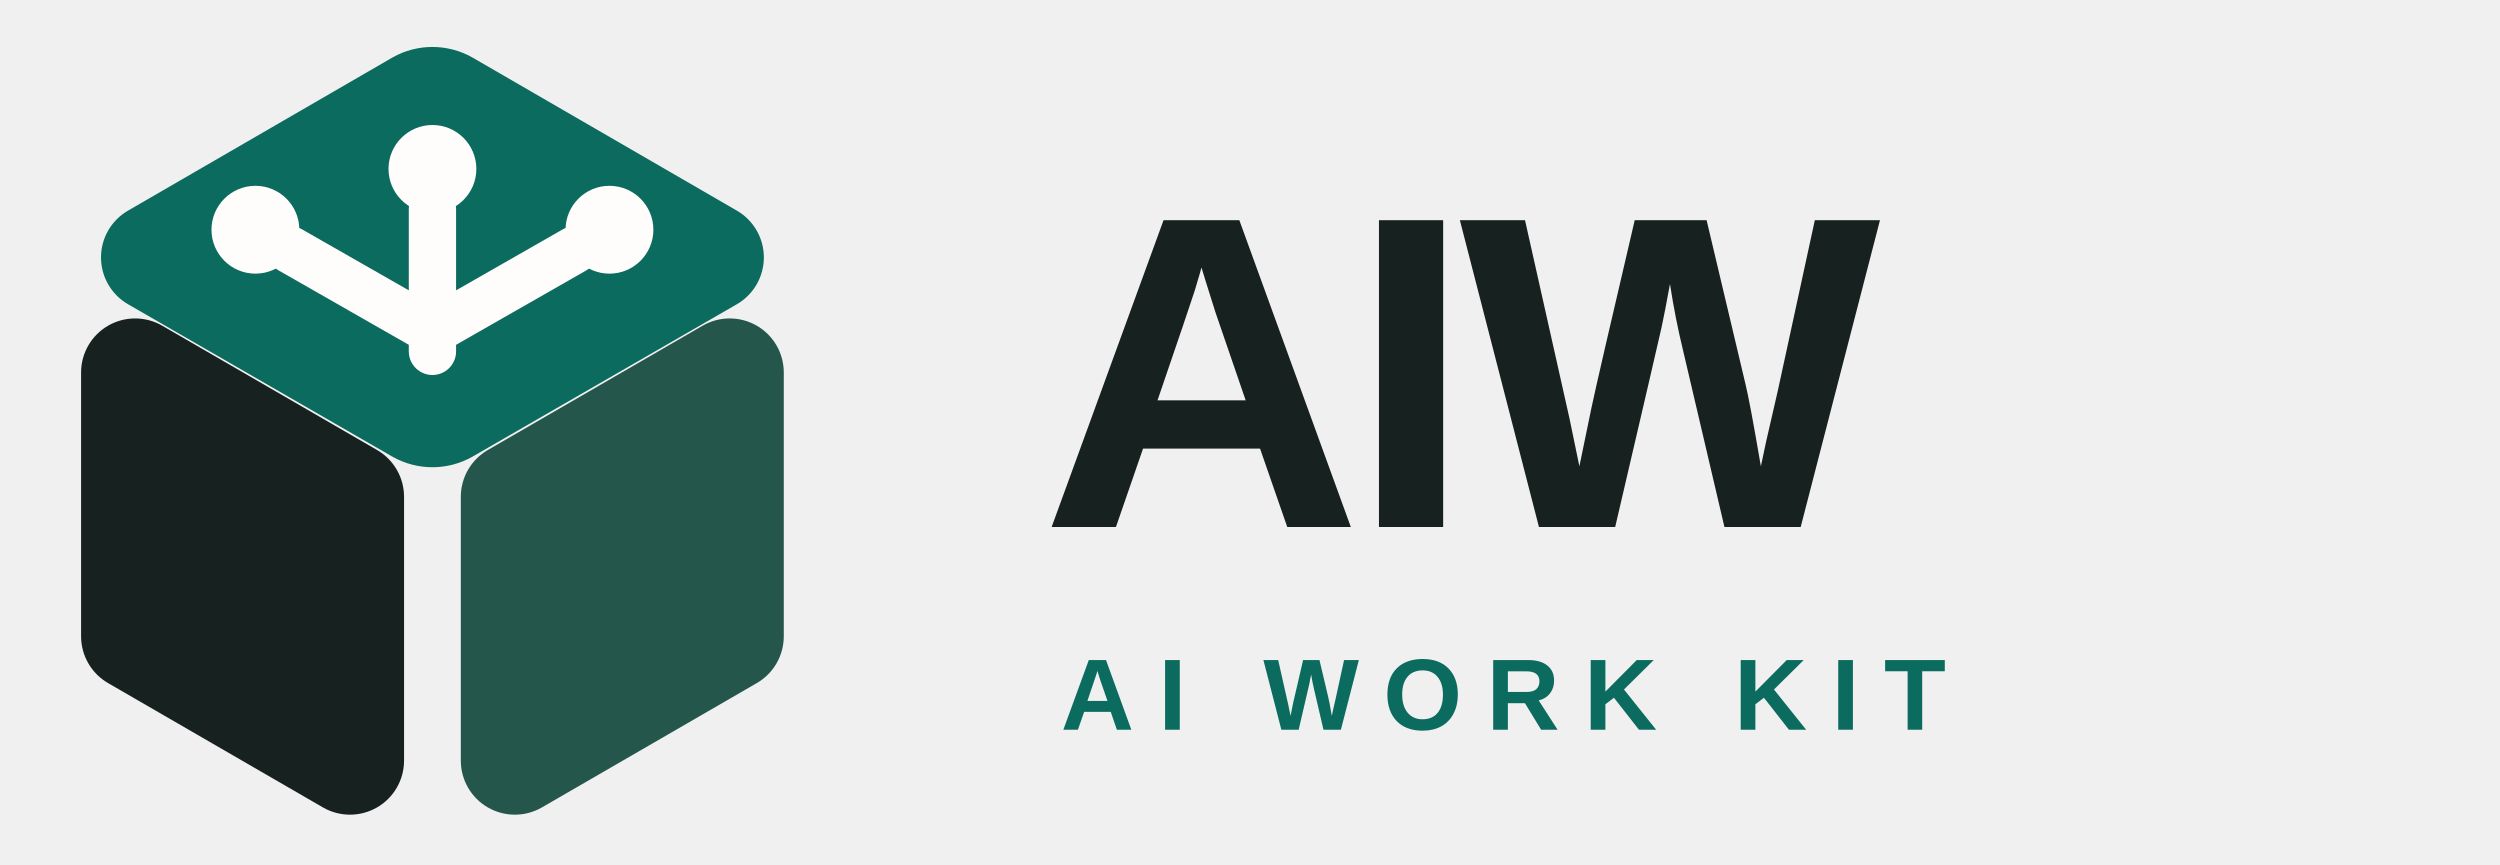
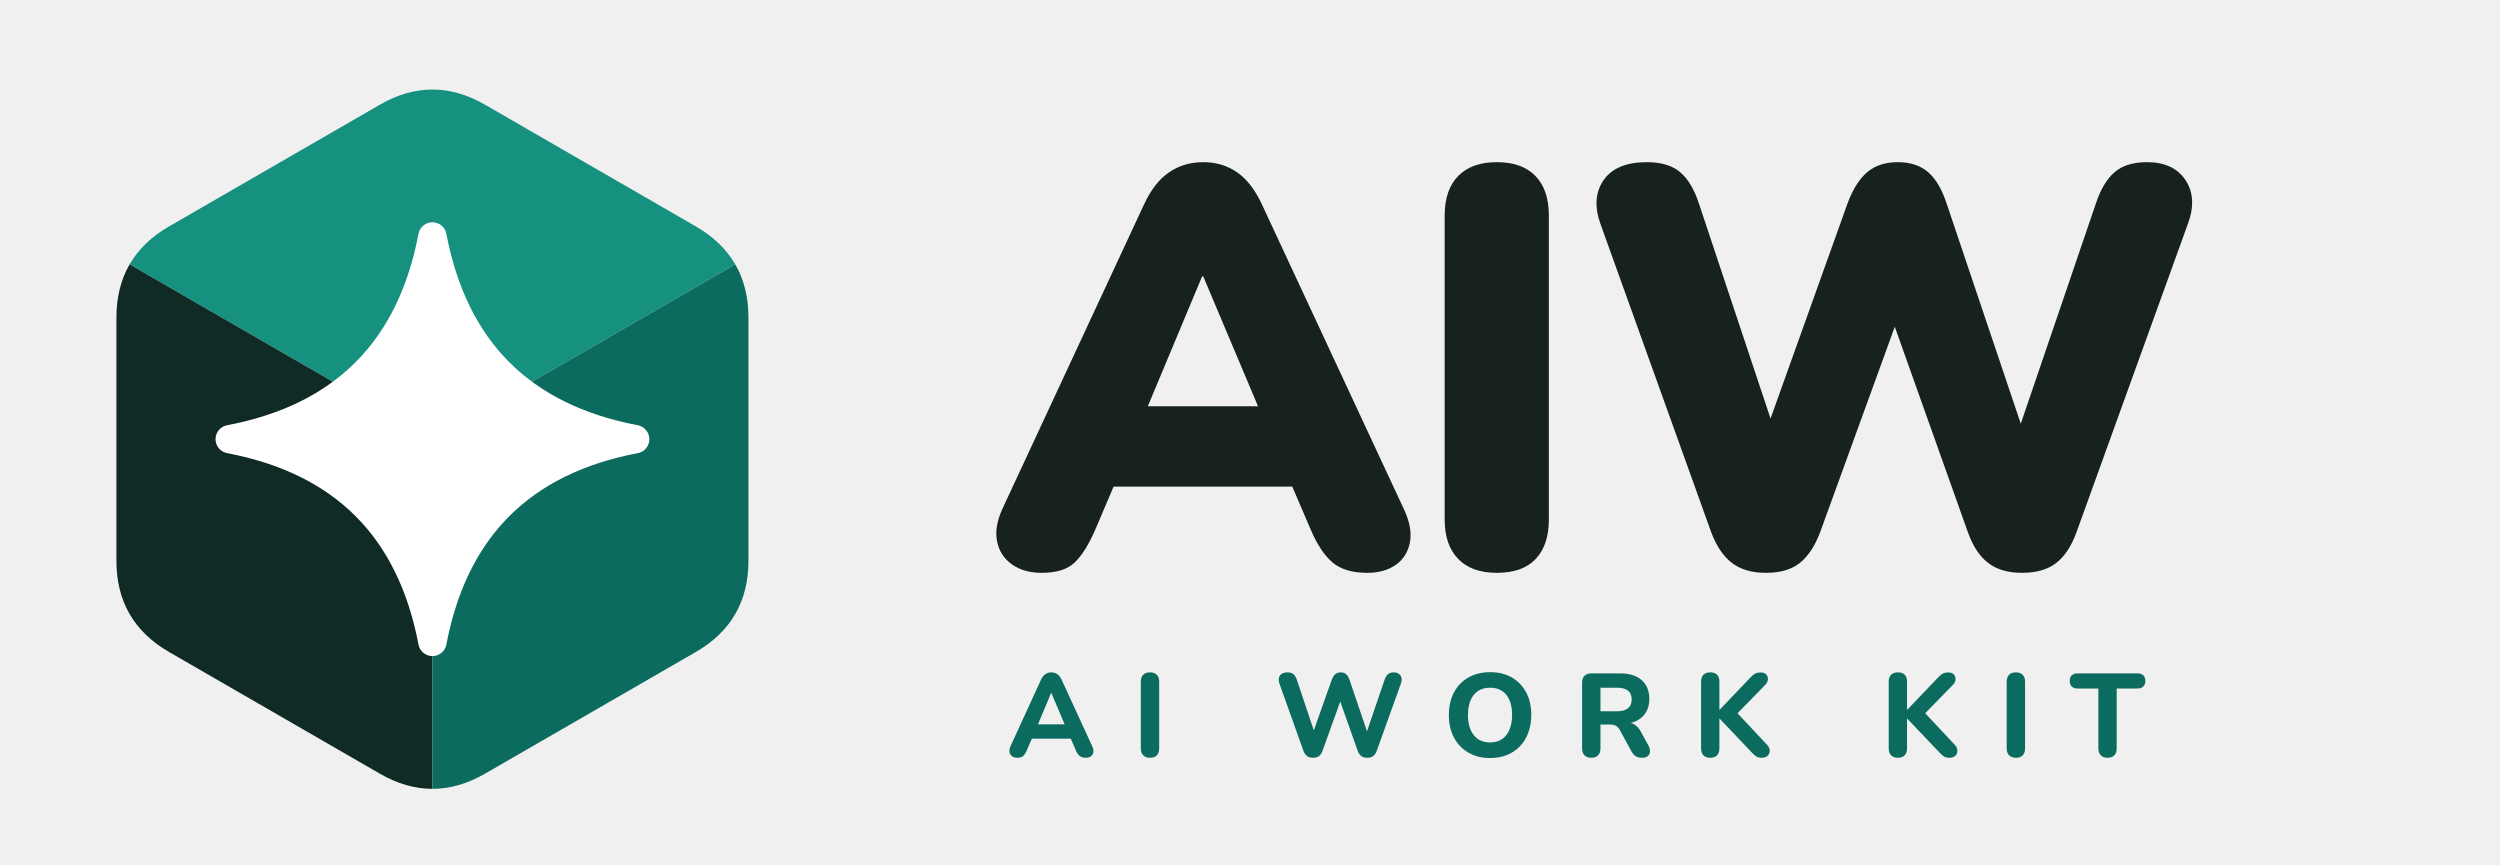
<svg xmlns="http://www.w3.org/2000/svg" width="370" height="128" viewBox="0 0 370 128" role="img">
-   <path fill="#0B6B5E" d="M58.1 8.5a12 12 0 0 1 11.8 0l39.2 22.7a8 8 0 0 1 0 13.8L69.9 67.6a12 12 0 0 1-11.8 0L18.9 45a8 8 0 0 1 0-13.8L58.1 8.5Z" />
-   <path fill="#17211F" d="M12 55.1a8 8 0 0 1 12-6.9l31.8 18.4a8 8 0 0 1 4 6.9v39.1a8 8 0 0 1-12 6.9L16 101.1a8 8 0 0 1-4-6.9V55.1Z" />
-   <path fill="#24564B" d="M68.2 73.5a8 8 0 0 1 4-6.9L104 48.2a8 8 0 0 1 12 6.9v39.1a8 8 0 0 1-4 6.9l-31.8 18.4a8 8 0 0 1-12-6.9V73.5Z" />
-   <g fill="none" stroke="#FFFDFC" stroke-linecap="round" stroke-linejoin="round" stroke-width="7">
-     <path d="M64 52V31M64 49 43 37M64 49l21-12" />
+   <clipPath id="c">
+     <path d="M56.21,15.50 Q64.00,11.00 71.79,15.50 L102.97,33.50 Q110.77,38.00 110.77,47.00 L110.77,83.00 Q110.77,92.00 102.97,96.50 L71.79,114.50 Q64.00,119.00 56.21,114.50 L25.03,96.50 Q17.23,92.00 17.23,83.00 L17.23,47.00 Q17.23,38.00 25.03,33.50 Z" />
+   </clipPath>
+   <g clip-path="url(#c)">
+     <polygon points="64.00,11.00 110.77,38.00 64.00,65.00 17.23,38.00" fill="#17917f" />
+     <polygon points="17.23,38.00 64.00,65.00 64.00,119.00 17.23,92.00" fill="#102a26" />
+     <polygon points="64.00,65.00 110.77,38.00 110.77,92.00 64.00,119.00" fill="#0b6b5e" />
  </g>
-   <g fill="#FFFDFC">
-     <circle cx="64" cy="25" r="6.5" />
-     <circle cx="37.8" cy="34" r="6.5" />
-     <circle cx="90.2" cy="34" r="6.5" />
-   </g>
-   <text x="154" y="78" font-family="Arial, Helvetica, sans-serif" font-size="66" font-weight="800" letter-spacing="-2" fill="#17211F">AIW</text>
-   <text x="157" y="108" font-family="Arial, Helvetica, sans-serif" font-size="15" font-weight="700" letter-spacing="3.6" fill="#0B6B5E">AI WORK KIT</text>
+   <path d="M64,35 Q68.80,60.20 94,65 Q68.80,69.80 64,95 Q59.20,69.80 34,65 Q59.20,60.20 64,35 Z" fill="#ffffff" stroke="#ffffff" stroke-width="4.2" stroke-linejoin="round" />
+   <path d="M154.18 84.78Q151.52 84.78 149.77 83.53Q148.01 82.29 147.57 80.14Q147.13 78 148.35 75.32L169.29 30.31Q170.81 27.01 173.01 25.51Q175.21 24 178.08 24Q180.93 24 183.1 25.51Q185.27 27.01 186.79 30.31L207.76 75.32Q209.06 78.05 208.68 80.21Q208.29 82.37 206.6 83.58Q204.92 84.78 202.34 84.78Q199.03 84.78 197.21 83.24Q195.4 81.71 193.97 78.34L189.42 67.74L195.35 72.02H160.7L166.63 67.74L162.12 78.34Q160.65 81.74 159.04 83.26Q157.44 84.78 154.18 84.78ZM177.91 40.91 168.19 64.16 165.79 60.13H190.26L187.89 64.16L178.08 40.91ZM221.54 84.78Q217.81 84.78 215.81 82.72Q213.81 80.66 213.81 76.88V31.9Q213.81 28.09 215.81 26.05Q217.81 24 221.54 24Q225.27 24 227.25 26.05Q229.23 28.09 229.23 31.9V76.88Q229.23 80.66 227.29 82.72Q225.36 84.78 221.54 84.78ZM261.37 84.78Q258.24 84.78 256.32 83.31Q254.4 81.84 253.23 78.69L236.86 33.12Q235.5 29.31 237.34 26.65Q239.18 24 243.74 24Q246.92 24 248.66 25.48Q250.4 26.96 251.43 30.09L263.92 67.59H260.02L273.45 30.06Q274.62 26.94 276.36 25.47Q278.1 24 280.87 24Q283.64 24 285.35 25.47Q287.06 26.94 288.11 30.15L300.72 67.59H297.41L310.2 30.09Q311.23 26.99 312.94 25.5Q314.66 24 317.75 24Q321.68 24 323.45 26.65Q325.22 29.31 323.81 33.12L307.32 78.77Q306.21 81.84 304.33 83.31Q302.45 84.78 299.27 84.78Q296.14 84.78 294.24 83.31Q292.33 81.84 291.22 78.69L279.39 45.44H281.49L269.38 78.77Q268.22 81.84 266.38 83.31Q264.55 84.78 261.37 84.78Z" fill="#17211f" />
+   <path d="M150.59 112.15Q150.1 112.15 149.79 111.93Q149.48 111.7 149.41 111.32Q149.34 110.93 149.55 110.45L154.05 100.64Q154.32 100.04 154.71 99.78Q155.1 99.51 155.6 99.51Q156.1 99.51 156.49 99.78Q156.87 100.04 157.14 100.64L161.65 110.45Q161.88 110.94 161.82 111.33Q161.75 111.72 161.45 111.93Q161.16 112.15 160.69 112.15Q160.1 112.15 159.77 111.87Q159.45 111.6 159.2 111L158.15 108.57L159.24 109.32H151.94L153.03 108.57L151.99 111Q151.73 111.61 151.44 111.88Q151.15 112.15 150.59 112.15ZM155.57 102.55 153.33 107.9 152.85 107.2H158.33L157.86 107.9L155.6 102.55ZM170.2 112.15Q169.54 112.15 169.19 111.78Q168.84 111.42 168.84 110.75V100.91Q168.84 100.23 169.19 99.87Q169.54 99.51 170.2 99.51Q170.86 99.51 171.21 99.87Q171.56 100.23 171.56 100.91V110.75Q171.56 111.42 171.22 111.78Q170.88 112.15 170.2 112.15ZM194.34 112.15Q193.77 112.15 193.43 111.89Q193.09 111.62 192.88 111.05L189.34 101.12Q189.11 100.45 189.43 99.98Q189.76 99.51 190.55 99.51Q191.12 99.51 191.43 99.77Q191.74 100.04 191.93 100.6L194.81 109.19H194.06L197.1 100.6Q197.31 100.04 197.62 99.78Q197.94 99.51 198.43 99.51Q198.93 99.51 199.23 99.78Q199.53 100.04 199.73 100.62L202.64 109.19H201.99L204.92 100.6Q205.11 100.05 205.42 99.78Q205.73 99.51 206.28 99.51Q206.96 99.51 207.28 99.98Q207.59 100.45 207.35 101.12L203.78 111.06Q203.58 111.62 203.25 111.89Q202.91 112.15 202.35 112.15Q201.79 112.15 201.45 111.89Q201.11 111.62 200.91 111.05L198.15 103.23H198.57L195.76 111.06Q195.55 111.62 195.23 111.89Q194.9 112.15 194.34 112.15ZM220.53 112.19Q218.7 112.19 217.33 111.39Q215.95 110.6 215.19 109.17Q214.43 107.74 214.43 105.82Q214.43 104.38 214.86 103.21Q215.3 102.04 216.1 101.21Q216.91 100.37 218.03 99.93Q219.15 99.48 220.53 99.48Q222.37 99.48 223.74 100.26Q225.11 101.05 225.87 102.47Q226.63 103.89 226.63 105.81Q226.63 107.26 226.19 108.43Q225.76 109.6 224.95 110.45Q224.15 111.29 223.03 111.74Q221.9 112.19 220.53 112.19ZM220.53 109.88Q221.56 109.88 222.29 109.4Q223.01 108.91 223.4 108Q223.79 107.09 223.79 105.82Q223.79 103.9 222.94 102.84Q222.08 101.78 220.53 101.78Q219.51 101.78 218.78 102.25Q218.04 102.73 217.65 103.63Q217.26 104.54 217.26 105.82Q217.26 107.74 218.13 108.81Q218.99 109.88 220.53 109.88ZM235.51 112.15Q234.85 112.15 234.5 111.78Q234.15 111.42 234.15 110.76V101.04Q234.15 100.37 234.51 100.01Q234.87 99.66 235.53 99.66H239.79Q241.85 99.66 242.97 100.66Q244.1 101.66 244.1 103.44Q244.1 104.6 243.59 105.44Q243.08 106.28 242.12 106.73Q241.17 107.18 239.79 107.18L239.94 106.9H240.65Q241.38 106.9 241.93 107.25Q242.49 107.6 242.88 108.35L243.98 110.36Q244.22 110.8 244.2 111.21Q244.18 111.63 243.89 111.89Q243.59 112.15 243.01 112.15Q242.44 112.15 242.07 111.91Q241.71 111.67 241.43 111.16L239.75 108.07Q239.49 107.58 239.11 107.4Q238.73 107.23 238.19 107.23H236.87V110.76Q236.87 111.42 236.53 111.78Q236.19 112.15 235.51 112.15ZM236.87 105.27H239.31Q240.38 105.27 240.93 104.83Q241.49 104.39 241.49 103.51Q241.49 102.65 240.93 102.21Q240.38 101.78 239.31 101.78H236.87ZM253.12 112.15Q252.46 112.15 252.11 111.78Q251.76 111.42 251.76 110.76V100.89Q251.76 100.22 252.11 99.86Q252.46 99.51 253.12 99.51Q253.77 99.51 254.12 99.86Q254.47 100.22 254.47 100.89V105.04H254.51L259.16 100.17Q259.46 99.85 259.79 99.68Q260.11 99.52 260.53 99.52Q261.14 99.52 261.41 99.83Q261.68 100.15 261.65 100.58Q261.61 101 261.27 101.35L256.59 106.14L256.6 104.97L261.5 110.2Q261.91 110.63 261.92 111.09Q261.93 111.54 261.62 111.85Q261.32 112.15 260.73 112.15Q260.22 112.15 259.91 111.94Q259.61 111.74 259.24 111.34L254.51 106.36H254.47V110.76Q254.47 111.42 254.13 111.78Q253.79 112.15 253.12 112.15ZM280.89 112.15Q280.23 112.15 279.88 111.78Q279.53 111.42 279.53 110.76V100.89Q279.53 100.22 279.88 99.86Q280.23 99.51 280.89 99.51Q281.55 99.51 281.9 99.86Q282.24 100.22 282.24 100.89V105.04H282.28L286.93 100.17Q287.23 99.85 287.56 99.68Q287.88 99.52 288.3 99.52Q288.91 99.52 289.18 99.83Q289.45 100.15 289.42 100.58Q289.38 101 289.04 101.35L284.36 106.14L284.38 104.97L289.28 110.2Q289.68 110.63 289.69 111.09Q289.71 111.54 289.4 111.85Q289.09 112.15 288.5 112.15Q287.99 112.15 287.69 111.94Q287.38 111.74 287.01 111.34L282.28 106.36H282.24V110.76Q282.24 111.42 281.9 111.78Q281.56 112.15 280.89 112.15ZM298.35 112.15Q297.7 112.15 297.34 111.78Q296.99 111.42 296.99 110.75V100.91Q296.99 100.23 297.34 99.87Q297.7 99.51 298.35 99.51Q299.01 99.51 299.36 99.87Q299.71 100.23 299.71 100.91V110.75Q299.71 111.42 299.37 111.78Q299.03 112.15 298.35 112.15ZM311.92 112.15Q311.26 112.15 310.91 111.78Q310.56 111.42 310.56 110.76V101.9H307.47Q306.92 101.9 306.62 101.6Q306.32 101.31 306.32 100.78Q306.32 100.23 306.62 99.95Q306.92 99.66 307.47 99.66H316.36Q316.91 99.66 317.21 99.95Q317.51 100.23 317.51 100.78Q317.51 101.31 317.21 101.6Q316.91 101.9 316.36 101.9H313.27V110.76Q313.27 111.42 312.93 111.78Q312.59 112.15 311.92 112.15Z" fill="#0b6b5e" />
</svg>
